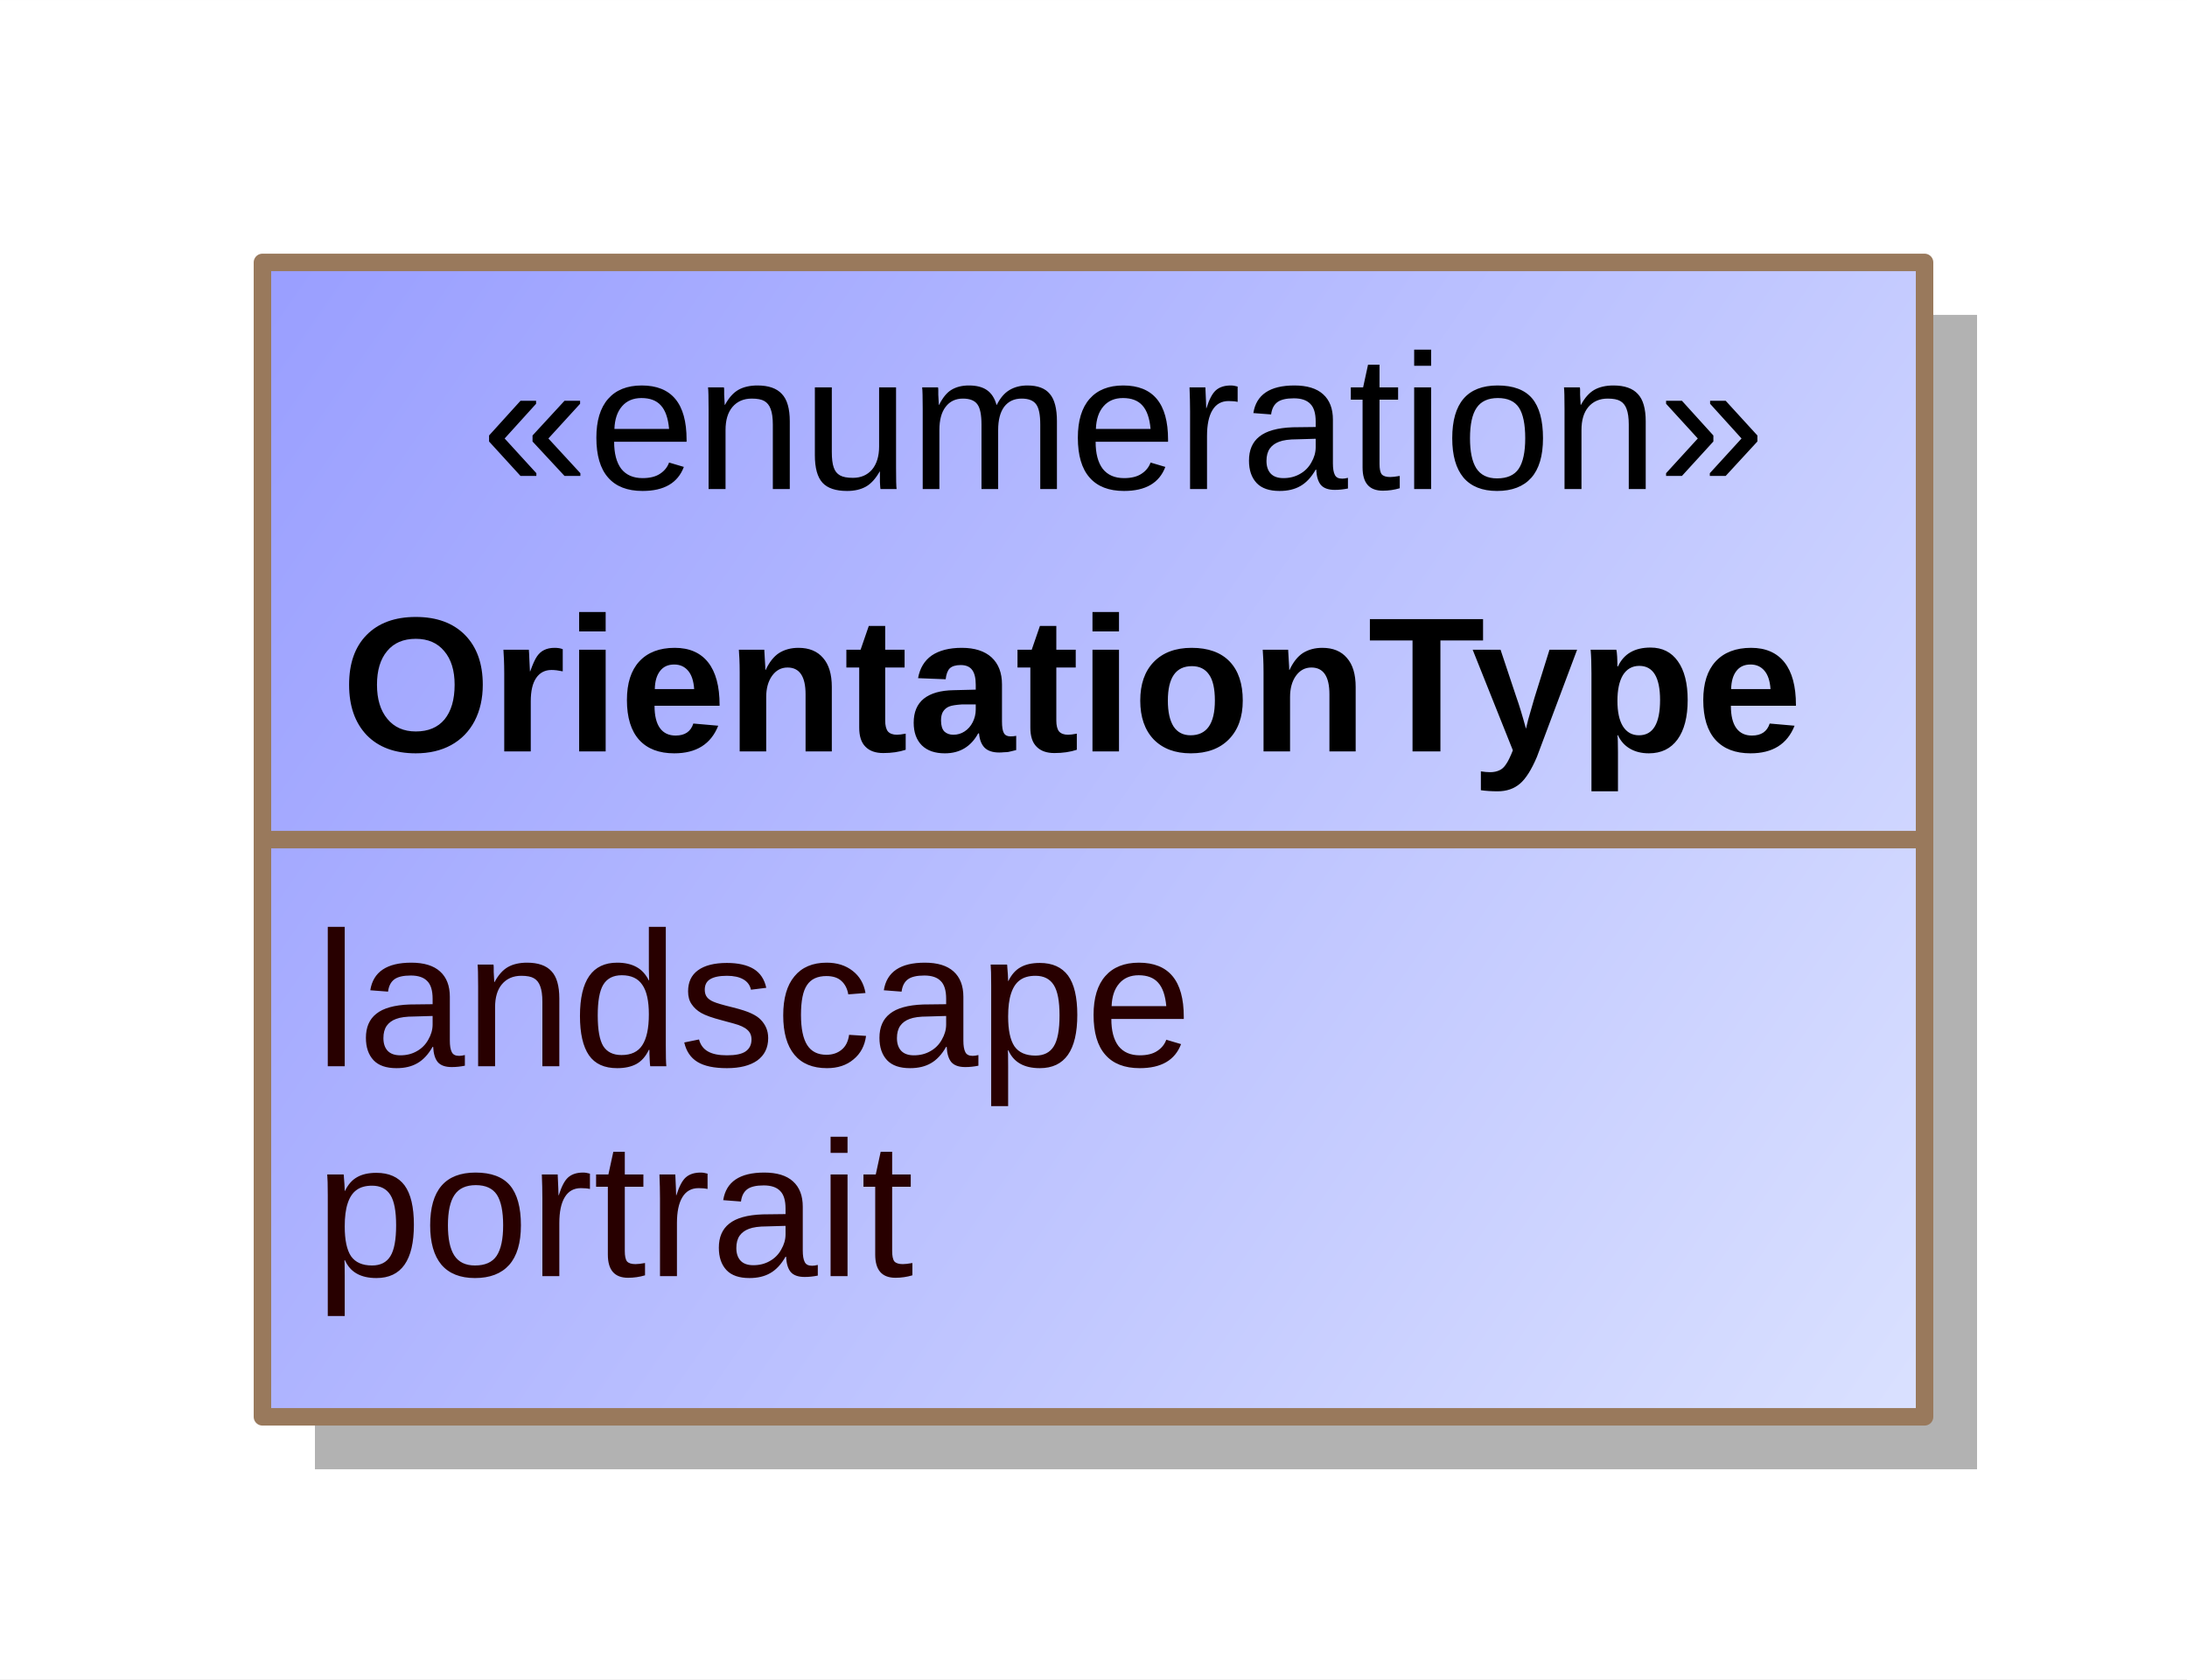
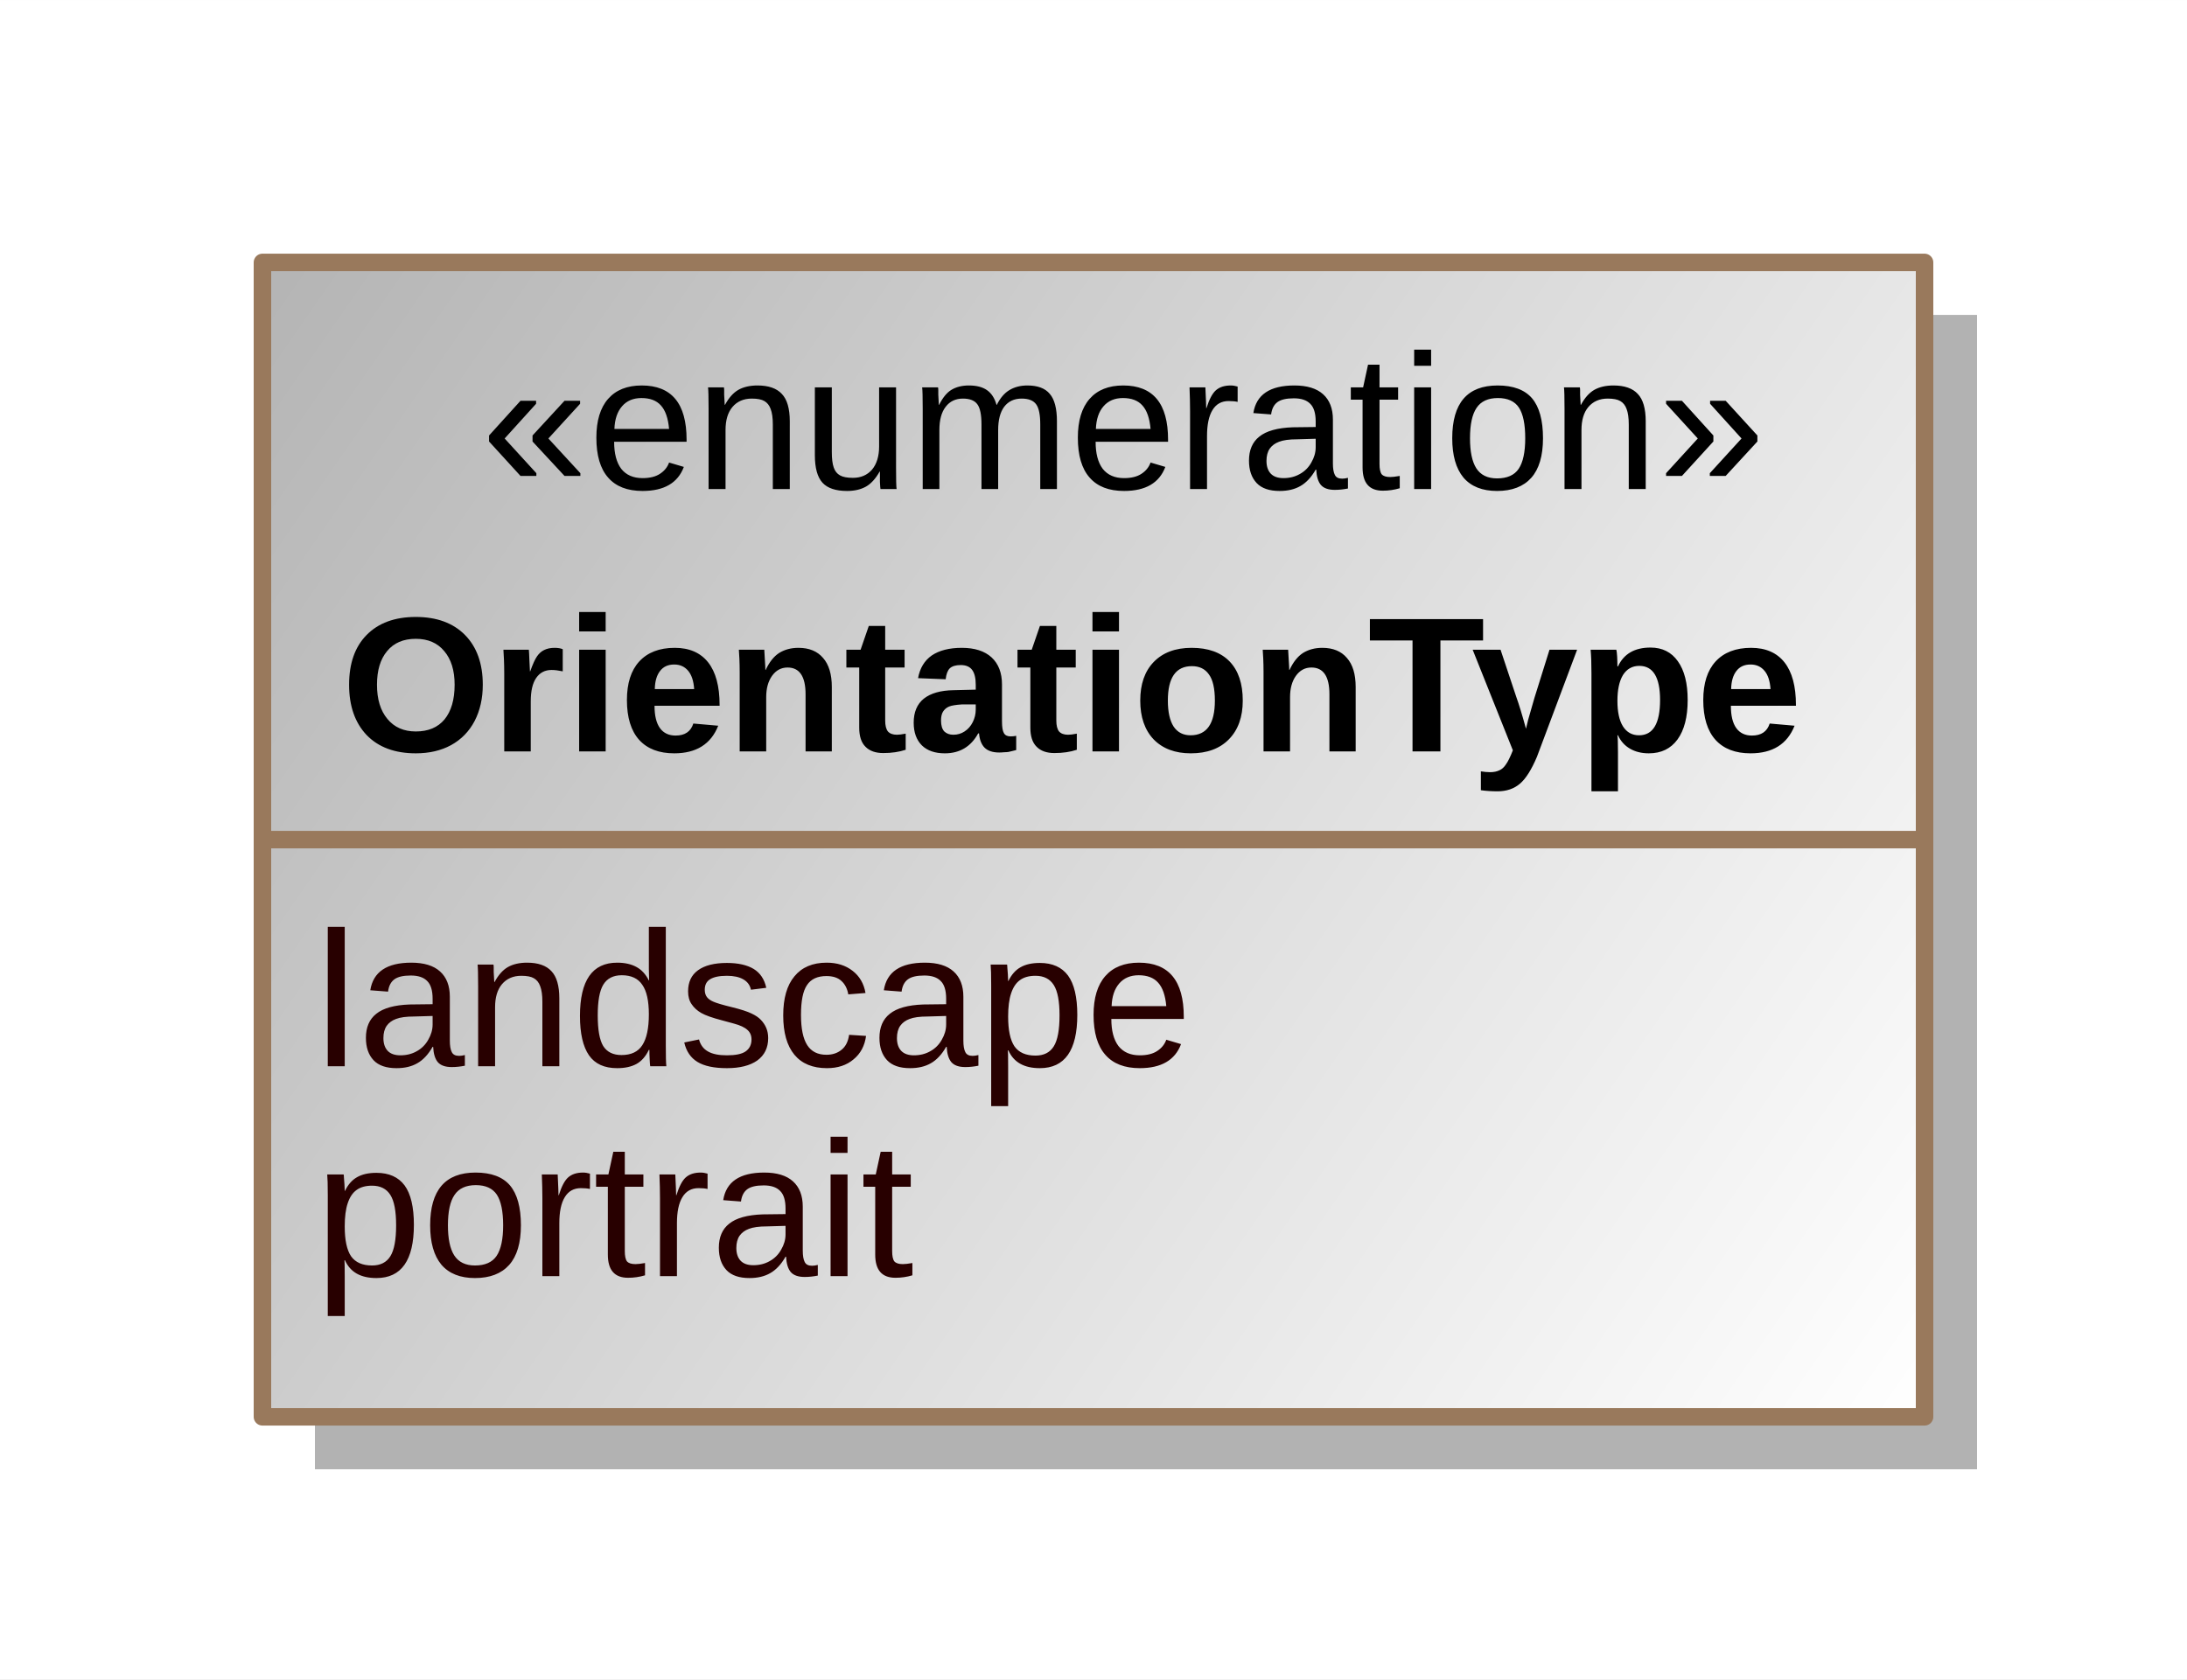
<svg xmlns="http://www.w3.org/2000/svg" fill-opacity="1" color-rendering="auto" color-interpolation="auto" text-rendering="auto" stroke="black" stroke-linecap="square" width="1.302in" stroke-miterlimit="10" shape-rendering="auto" stroke-opacity="1" fill="black" stroke-dasharray="none" font-weight="normal" stroke-width="1" viewBox="0 0 125 96" height="1.0in" font-family="'Arial'" font-style="normal" stroke-linejoin="miter" font-size="12" stroke-dashoffset="0" image-rendering="auto">
  <defs id="genericDefs" />
  <g>
    <defs id="defs1">
-       <linearGradient x1="889" gradientUnits="userSpaceOnUse" x2="984" y1="1008" y2="1074" id="linearGradient1" spreadMethod="pad">
-         <stop stop-opacity="1" stop-color="rgb(153,158,255)" offset="0%" />
-         <stop stop-opacity="1" stop-color="rgb(218,225,255)" offset="100%" />
+       <linearGradient x1="602" gradientUnits="userSpaceOnUse" x2="697" y1="1169" y2="1235" id="linearGradient1" spreadMethod="pad">
+         <stop stop-opacity="1" stop-color="rgb(180,180,180)" offset="0%" />
+         <stop stop-opacity="1" stop-color="white" offset="100%" />
      </linearGradient>
      <clipPath clipPathUnits="userSpaceOnUse" id="clipPath1">
        <path d="M0 0 L125 0 L125 96 L0 96 L0 0 Z" />
      </clipPath>
      <clipPath clipPathUnits="userSpaceOnUse" id="clipPath2">
-         <path d="M874 993 L999 993 L999 1089 L874 1089 L874 993 Z" />
+         <path d="M587 1154 L712 1154 L712 1250 L587 1250 L587 1154 Z" />
      </clipPath>
    </defs>
    <g fill="white" stroke="white">
      <rect x="0" width="125" height="96" y="0" clip-path="url(#clipPath1)" stroke="none" />
-       <rect x="892" y="1011" transform="translate(-874,-993)" clip-path="url(#clipPath2)" fill="rgb(178,178,178)" width="95" text-rendering="geometricPrecision" height="66" stroke="none" />
-       <rect x="889" y="1008" transform="translate(-874,-993)" clip-path="url(#clipPath2)" fill="url(#linearGradient1)" width="95" text-rendering="geometricPrecision" height="66" stroke="none" />
+       <rect x="605" y="1172" transform="translate(-587,-1154)" clip-path="url(#clipPath2)" fill="rgb(178,178,178)" width="95" text-rendering="geometricPrecision" height="66" stroke="none" />
+       <rect x="602" y="1169" transform="translate(-587,-1154)" clip-path="url(#clipPath2)" fill="url(#linearGradient1)" width="95" text-rendering="geometricPrecision" height="66" stroke="none" />
    </g>
-     <g fill="rgb(153,121,92)" text-rendering="geometricPrecision" transform="translate(-874,-993)" stroke-linecap="butt" stroke="rgb(153,121,92)" stroke-linejoin="round">
-       <rect fill="none" x="889" width="95" height="66" y="1008" clip-path="url(#clipPath2)" />
-       <line y2="1041" fill="none" x1="889" clip-path="url(#clipPath2)" x2="984" y1="1041" />
-       <text x="892" font-size="11" y="1065.958" clip-path="url(#clipPath2)" fill="rgb(40,0,0)" stroke="none" space="preserve">portrait</text>
-       <text x="892" font-size="11" y="1053.958" clip-path="url(#clipPath2)" fill="rgb(40,0,0)" stroke="none" space="preserve">landscape</text>
+     <g fill="rgb(153,121,92)" text-rendering="geometricPrecision" transform="translate(-587,-1154)" stroke-linecap="butt" stroke="rgb(153,121,92)" stroke-linejoin="round">
+       <rect fill="none" x="602" width="95" height="66" y="1169" clip-path="url(#clipPath2)" />
+       <line y2="1202" fill="none" x1="602" clip-path="url(#clipPath2)" x2="697" y1="1202" />
+       <text x="605" font-size="11" y="1226.958" clip-path="url(#clipPath2)" fill="rgb(40,0,0)" stroke="none" space="preserve">portrait</text>
+       <text x="605" font-size="11" y="1214.958" clip-path="url(#clipPath2)" fill="rgb(40,0,0)" stroke="none" space="preserve">landscape</text>
    </g>
-     <g text-rendering="geometricPrecision" font-size="11" font-weight="bold" transform="translate(-874,-993)" stroke-linecap="butt" stroke-linejoin="round">
-       <text x="893.5" space="preserve" y="1035.958" clip-path="url(#clipPath2)" stroke="none">OrientationType</text>
-       <text x="901.5" space="preserve" y="1020.958" clip-path="url(#clipPath2)" font-weight="normal" stroke="none">«enumeration»</text>
+     <g text-rendering="geometricPrecision" font-size="11" font-weight="bold" transform="translate(-587,-1154)" stroke-linecap="butt" stroke-linejoin="round">
+       <text x="606.5" space="preserve" y="1196.958" clip-path="url(#clipPath2)" stroke="none">OrientationType</text>
+       <text x="614.5" space="preserve" y="1181.958" clip-path="url(#clipPath2)" font-weight="normal" stroke="none">«enumeration»</text>
    </g>
  </g>
</svg>
